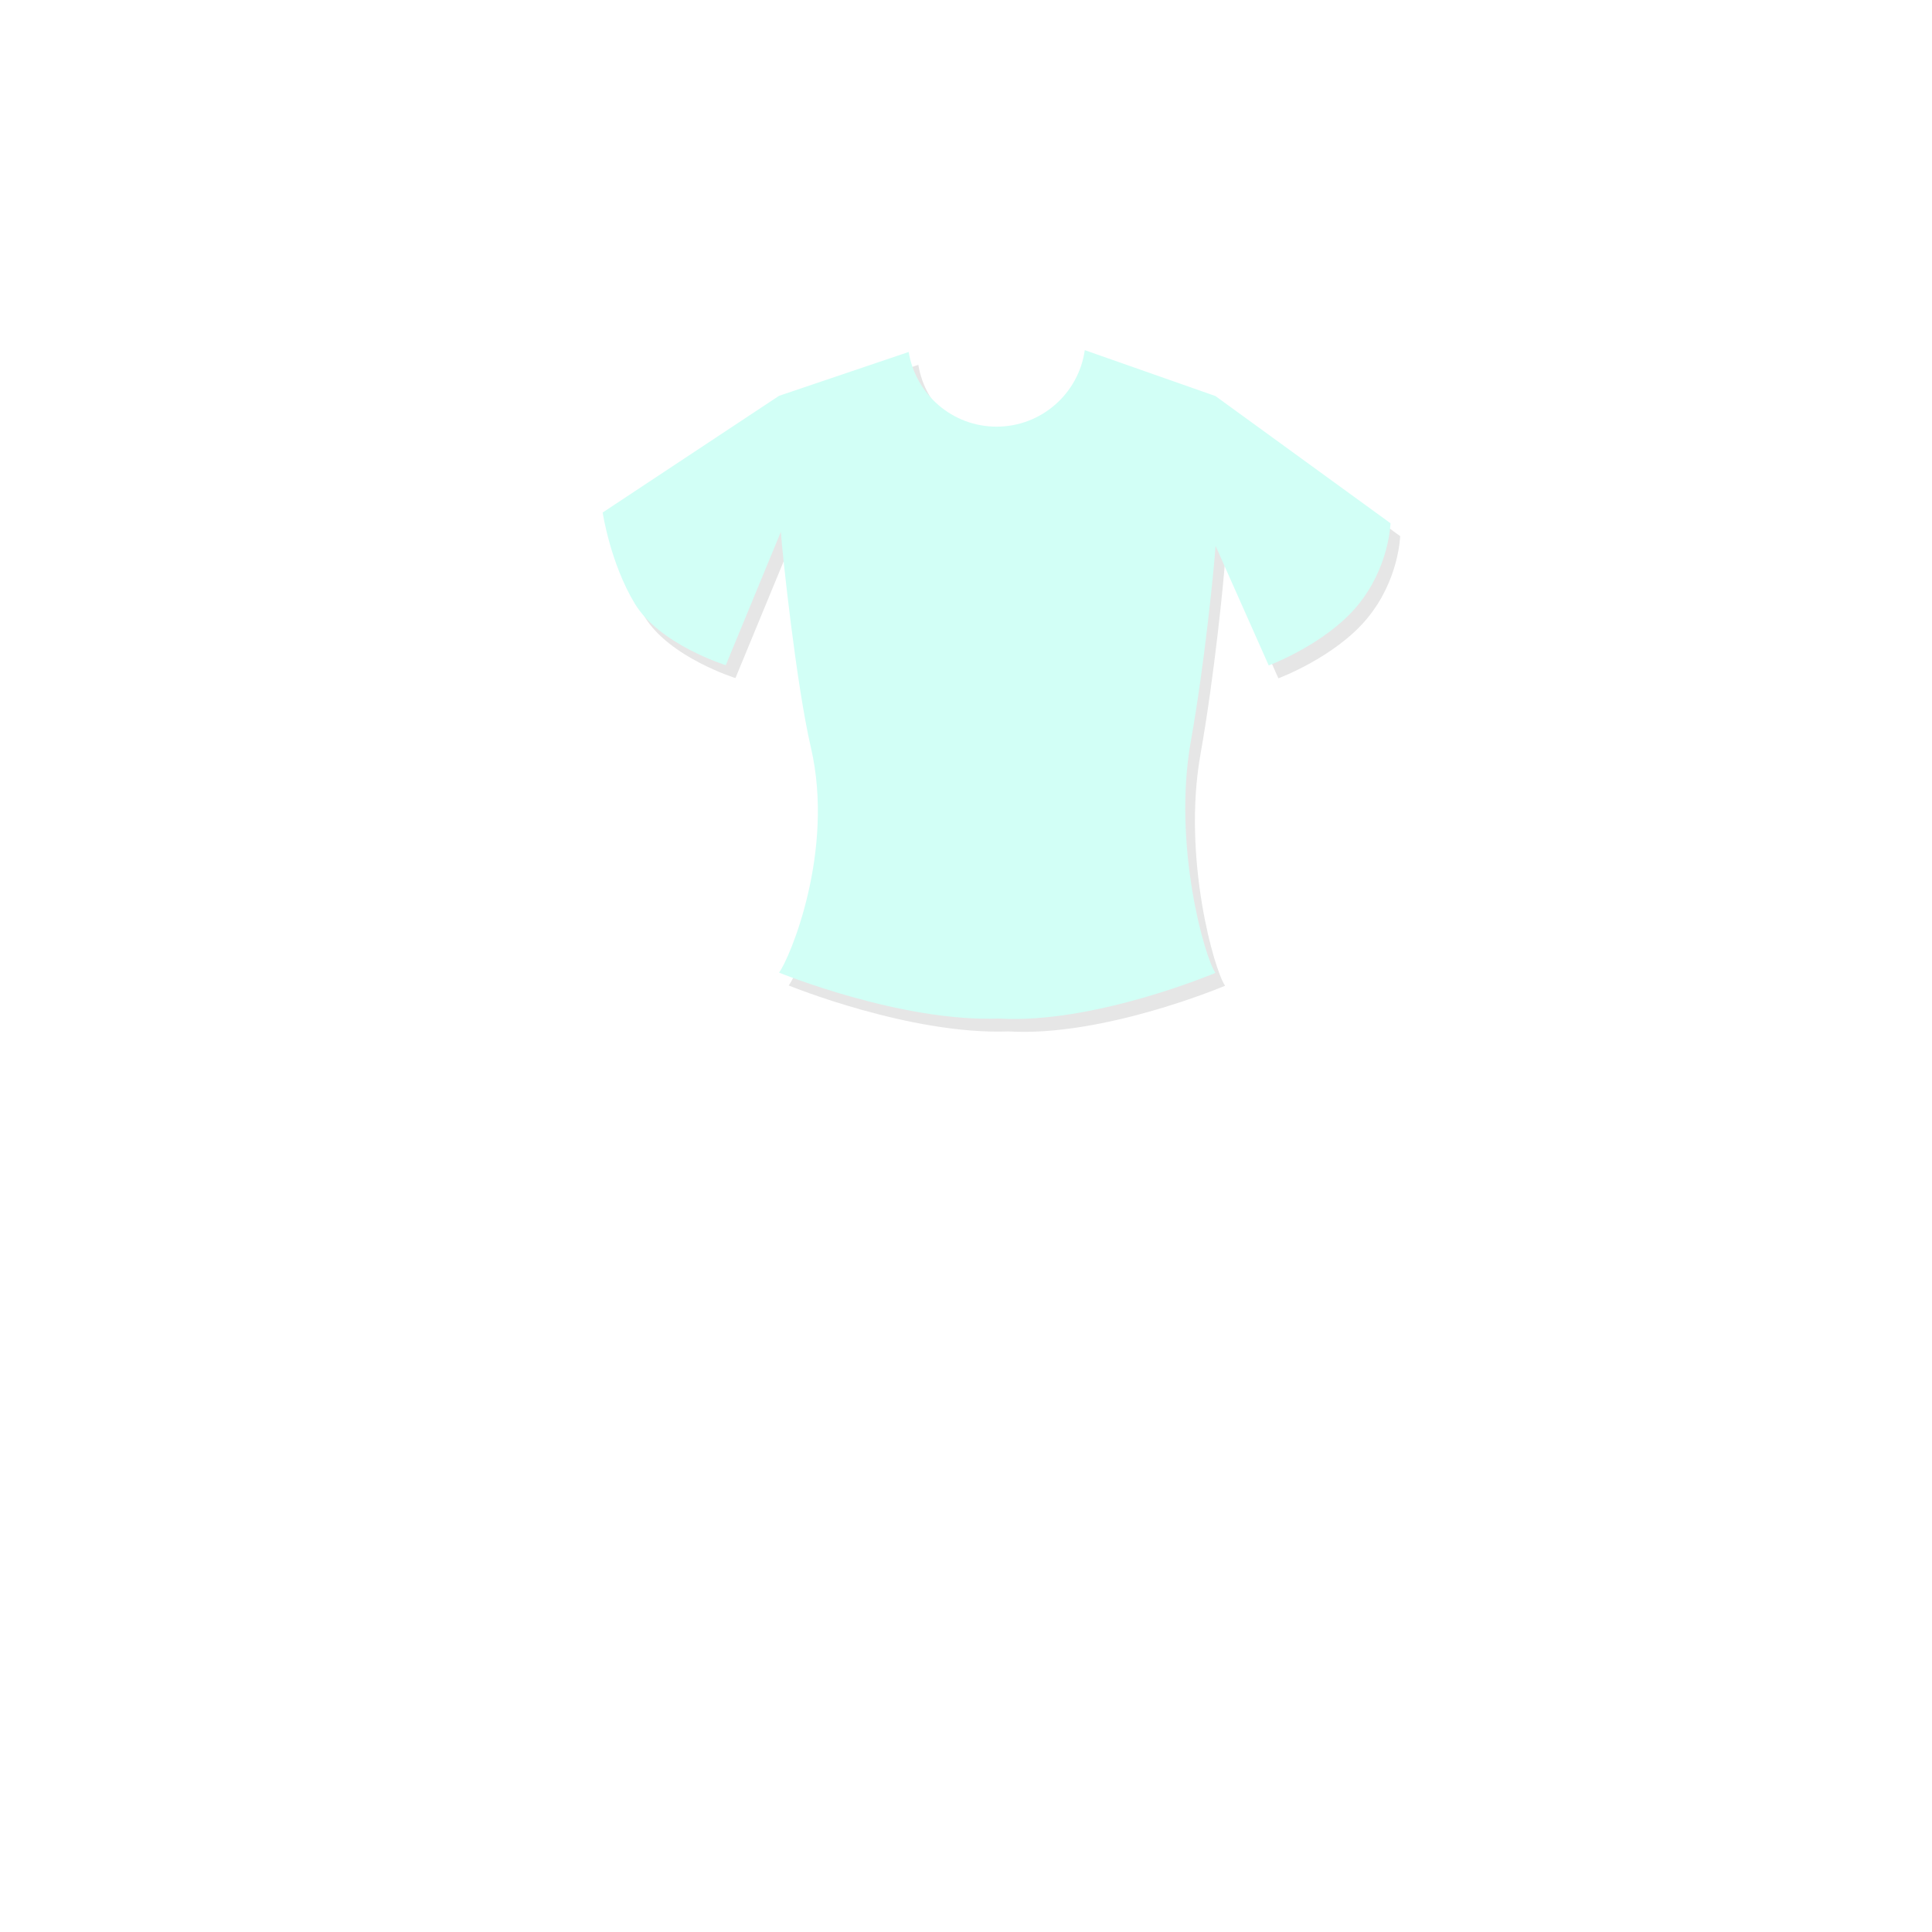
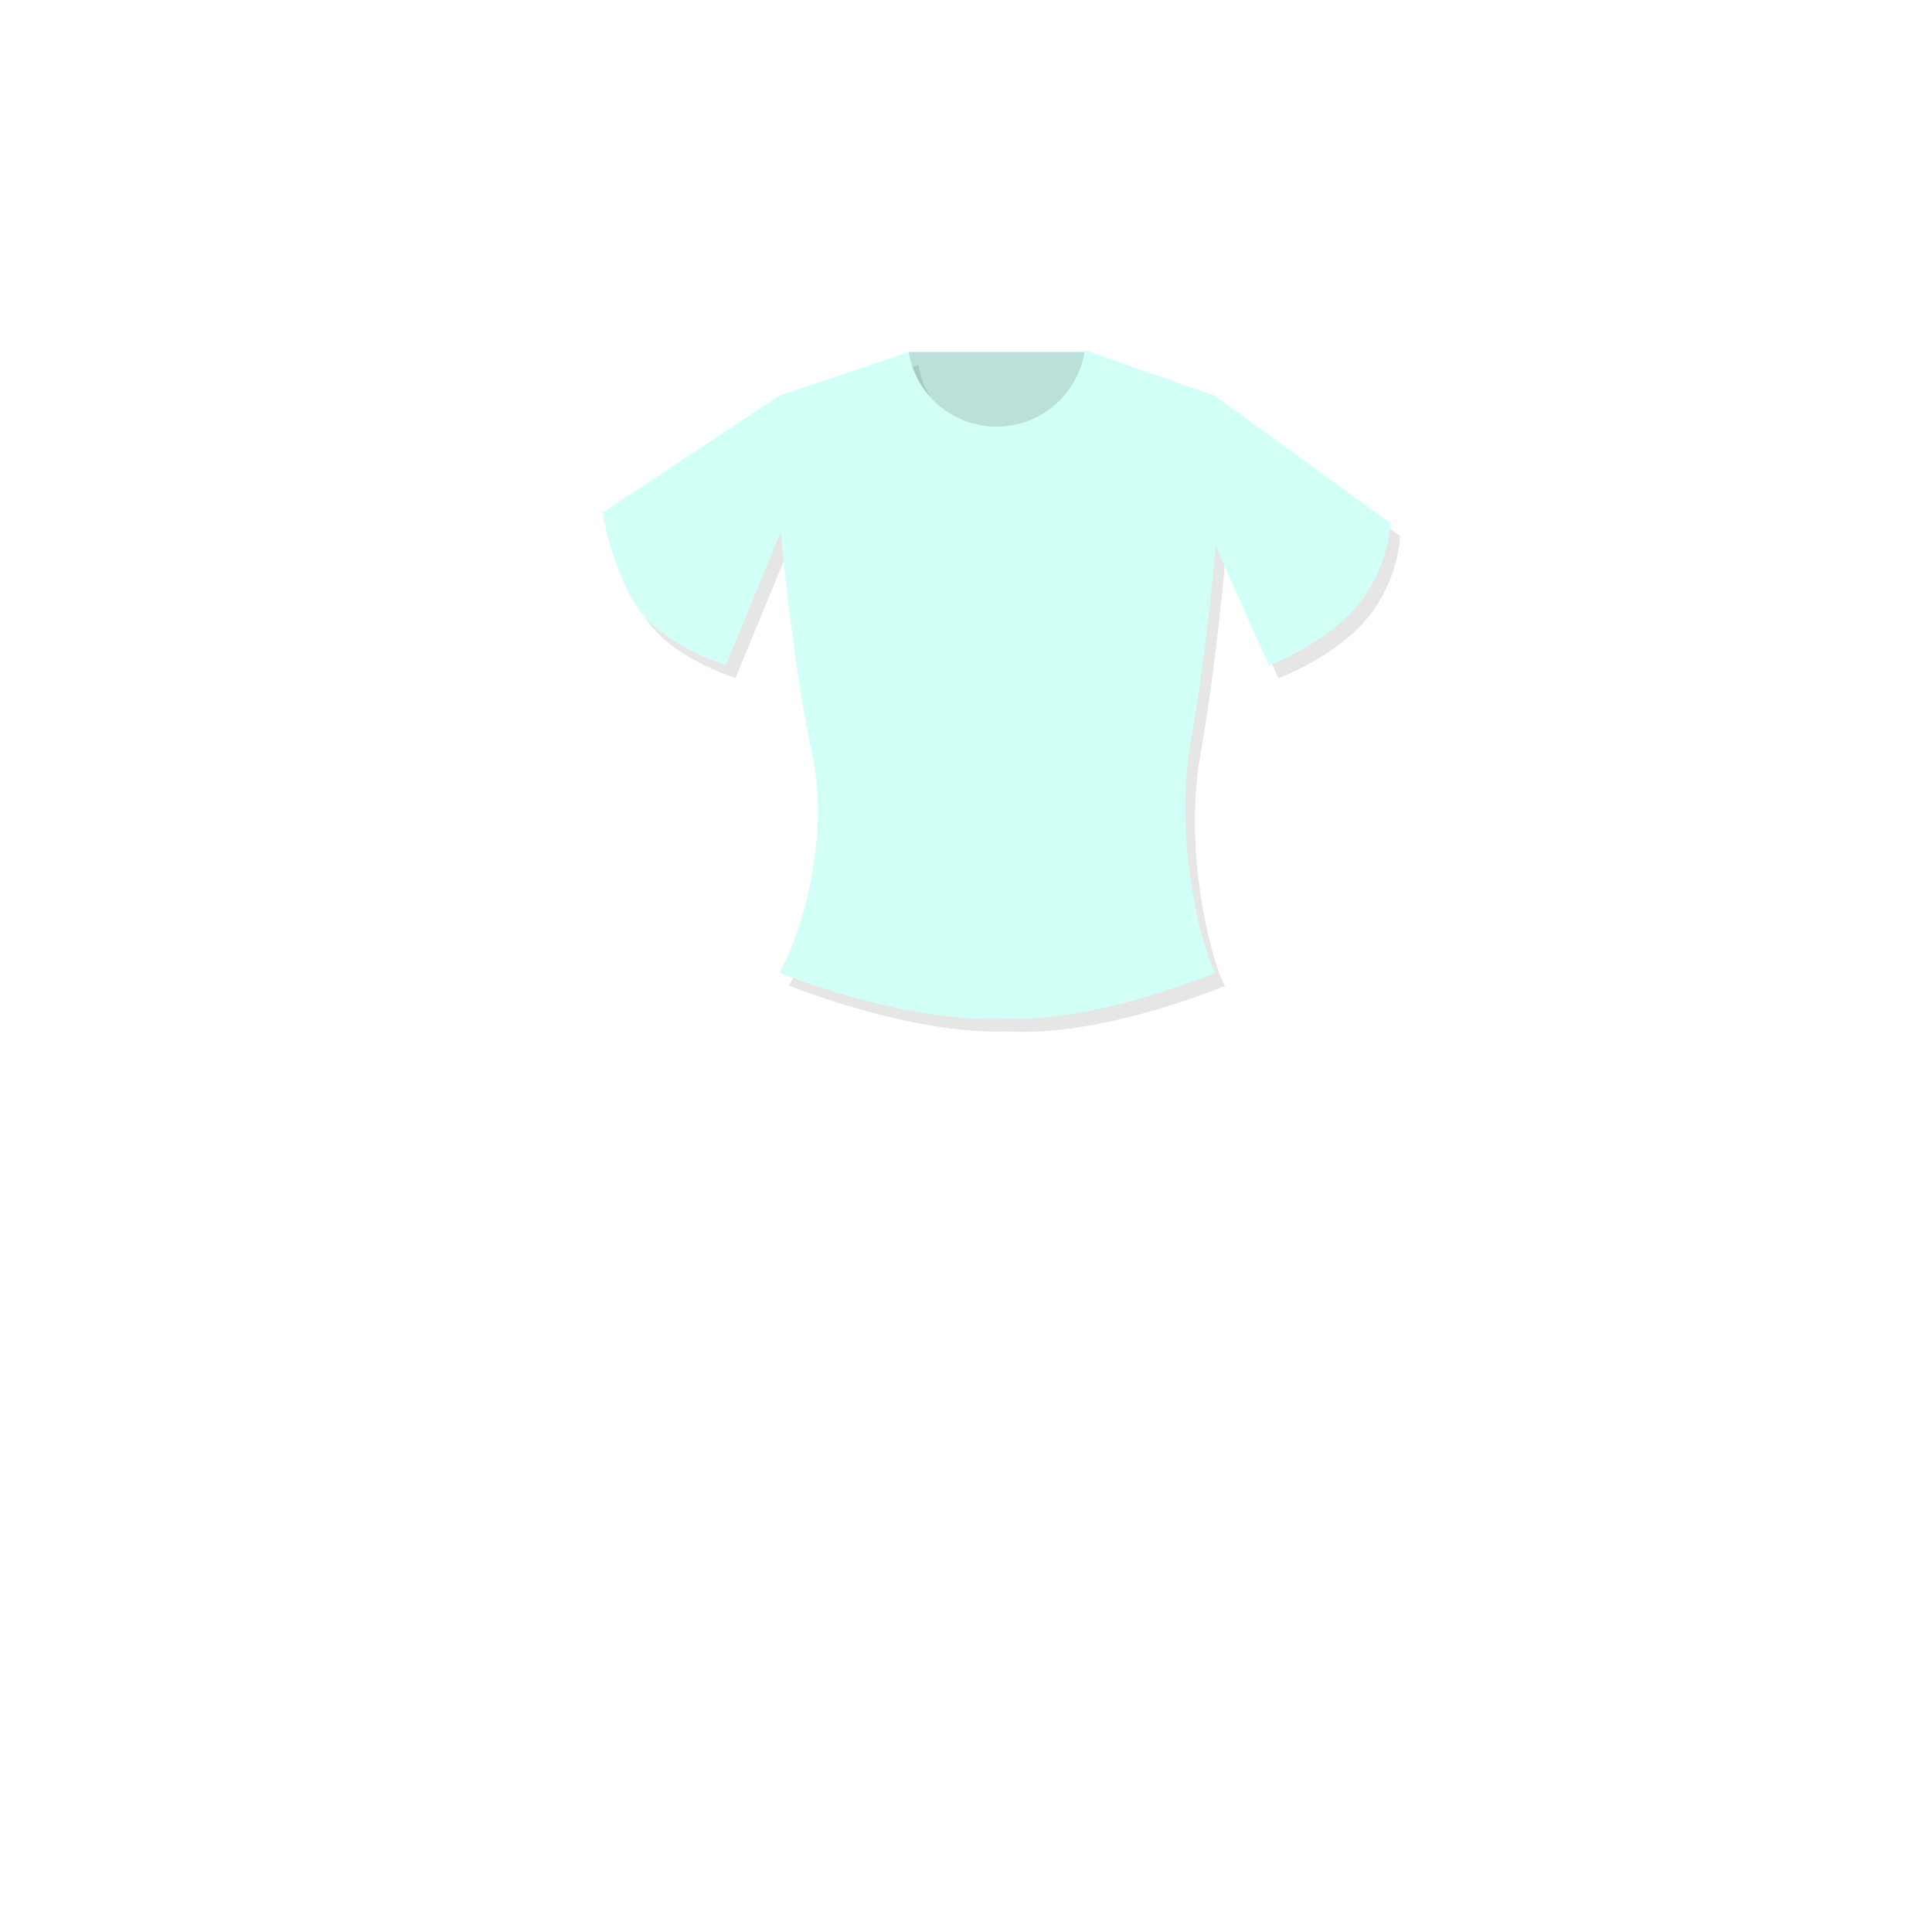
<svg xmlns="http://www.w3.org/2000/svg" version="1.1" id="레이어_1" x="0px" y="0px" width="600px" height="600px" viewBox="0 0 600 600" enable-background="new 0 0 600 600" xml:space="preserve">
+   <rect x="282.198" y="109.306" fill="#BAE0D9" width="56.302" height="35.194" />
  <g opacity="0.1">
-     <path d="M339.887,112.742c-1.899,13.428-13.434,23.759-27.387,23.759c-13.757,0-25.164-10.042-27.302-23.195l-40.258,13.62   l-54.773,36.241c0,0,2.333,15.667,10,28.333s28.235,19.083,28.235,19.083l17.098-41.417c0.417,6.401,4.786,47.433,9.333,67   c7.489,32.224-6.6,65.544-9.894,69.885c0,0,37.643,15.389,68.221,14.27c29.737,1.751,67.31-14.193,67.31-14.193   c-3.261-4.464-13.393-39.653-7.638-71.961c4.334-24.333,7.277-54.455,7.667-60.667l16.514,37.155c0,0,17.486-6.488,27.486-18.488   s10.333-25.667,10.333-25.667l-54.362-39.502L339.887,112.742z" />
+     <path d="M339.887,112.742c-1.898,13.428-13.434,23.759-27.387,23.759c-13.757,0-25.164-10.042-27.302-23.195l-40.258,13.62   l-54.773,36.241c0,0,2.333,15.667,10,28.333s28.235,19.083,28.235,19.083l17.098-41.417c0.417,6.401,4.786,47.433,9.333,67   c7.489,32.224-6.6,65.544-9.894,69.885c0,0,37.643,15.39,68.221,14.271c29.736,1.751,67.311-14.193,67.311-14.193   c-3.262-4.464-13.394-39.653-7.639-71.961c4.334-24.333,7.277-54.455,7.667-60.667l16.514,37.155c0,0,17.486-6.488,27.486-18.488   s10.333-25.667,10.333-25.667l-54.361-39.502L339.887,112.742z" />
  </g>
  <g id="레이어_3">
</g>
  <g id="레이어_1_1_">
    <g id="레이어_2_1_" display="none">
      <rect x="196.5" y="45" display="inline" fill="none" stroke="#000000" stroke-miterlimit="10" width="229" height="229" />
      <rect x="196.5" y="284.241" display="inline" fill="none" stroke="#000000" stroke-miterlimit="10" width="229" height="272.759" />
      <rect x="440.5" y="45" display="inline" fill="none" stroke="#000000" stroke-miterlimit="10" width="127" height="127" />
      <rect x="440.5" y="188.833" display="inline" fill="none" stroke="#000000" stroke-miterlimit="10" width="127" height="127" />
      <rect x="440.5" y="333.5" display="inline" fill="none" stroke="#000000" stroke-miterlimit="10" width="127" height="223.5" />
    </g>
    <g id="레이어_1_3_">
	</g>
    <g id="레이어_2">
	</g>
  </g>
  <g>
-     <path fill="#D2FFF6" d="M336.887,108.742c-1.899,13.428-13.434,23.759-27.387,23.759c-13.757,0-25.164-10.042-27.302-23.195   l-40.258,13.62l-54.773,36.241c0,0,2.333,15.667,10,28.333s28.235,19.083,28.235,19.083l17.098-41.417   c0.417,6.401,4.786,47.433,9.333,67c7.489,32.224-6.6,65.544-9.894,69.885c0,0,37.643,15.389,68.221,14.27   c29.737,1.751,67.31-14.193,67.31-14.193c-3.261-4.464-13.393-39.653-7.638-71.961c4.334-24.333,7.277-54.455,7.667-60.667   l16.514,37.155c0,0,17.486-6.488,27.486-18.488s10.333-25.667,10.333-25.667l-54.362-39.502L336.887,108.742z" />
+     <path fill="#D2FFF6" d="M336.887,108.742c-1.898,13.428-13.434,23.759-27.387,23.759c-13.757,0-25.164-10.042-27.302-23.195   l-40.258,13.62l-54.773,36.241c0,0,2.333,15.667,10,28.333s28.235,19.083,28.235,19.083l17.098-41.417   c0.417,6.401,4.786,47.433,9.333,67c7.489,32.224-6.6,65.544-9.894,69.885c0,0,37.643,15.39,68.221,14.271   c29.736,1.751,67.311-14.193,67.311-14.193c-3.262-4.464-13.394-39.653-7.639-71.961c4.334-24.333,7.277-54.455,7.667-60.667   l16.515,37.155c0,0,17.485-6.488,27.485-18.488s10.333-25.667,10.333-25.667l-54.361-39.502L336.887,108.742z" />
  </g>
</svg>
